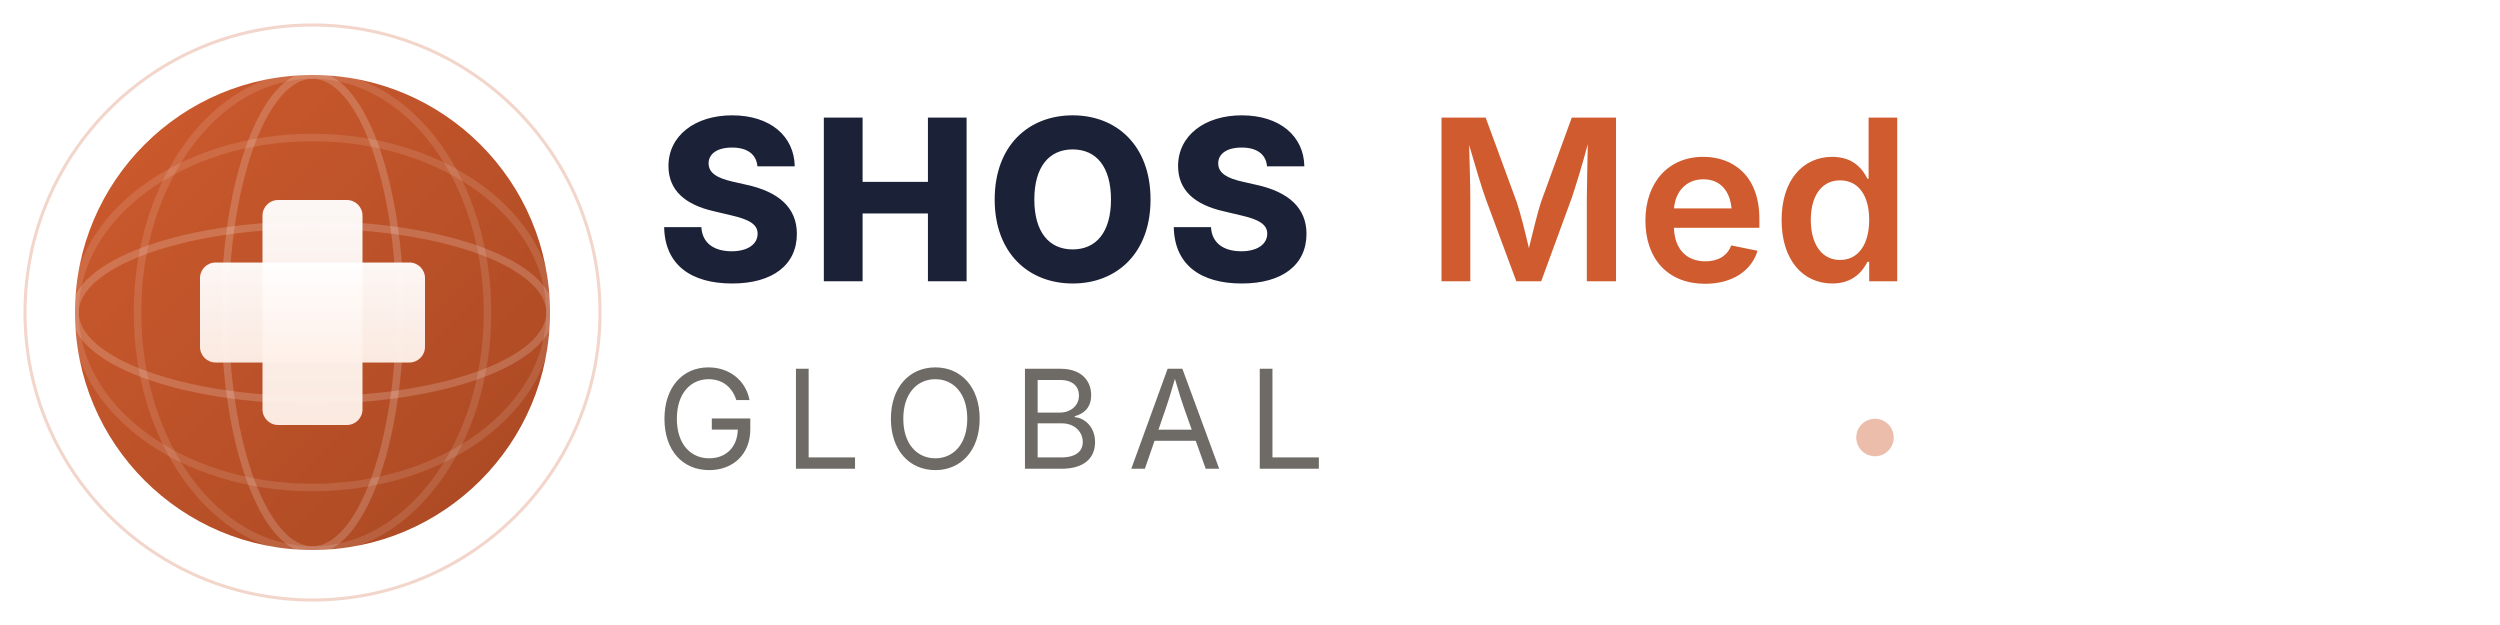
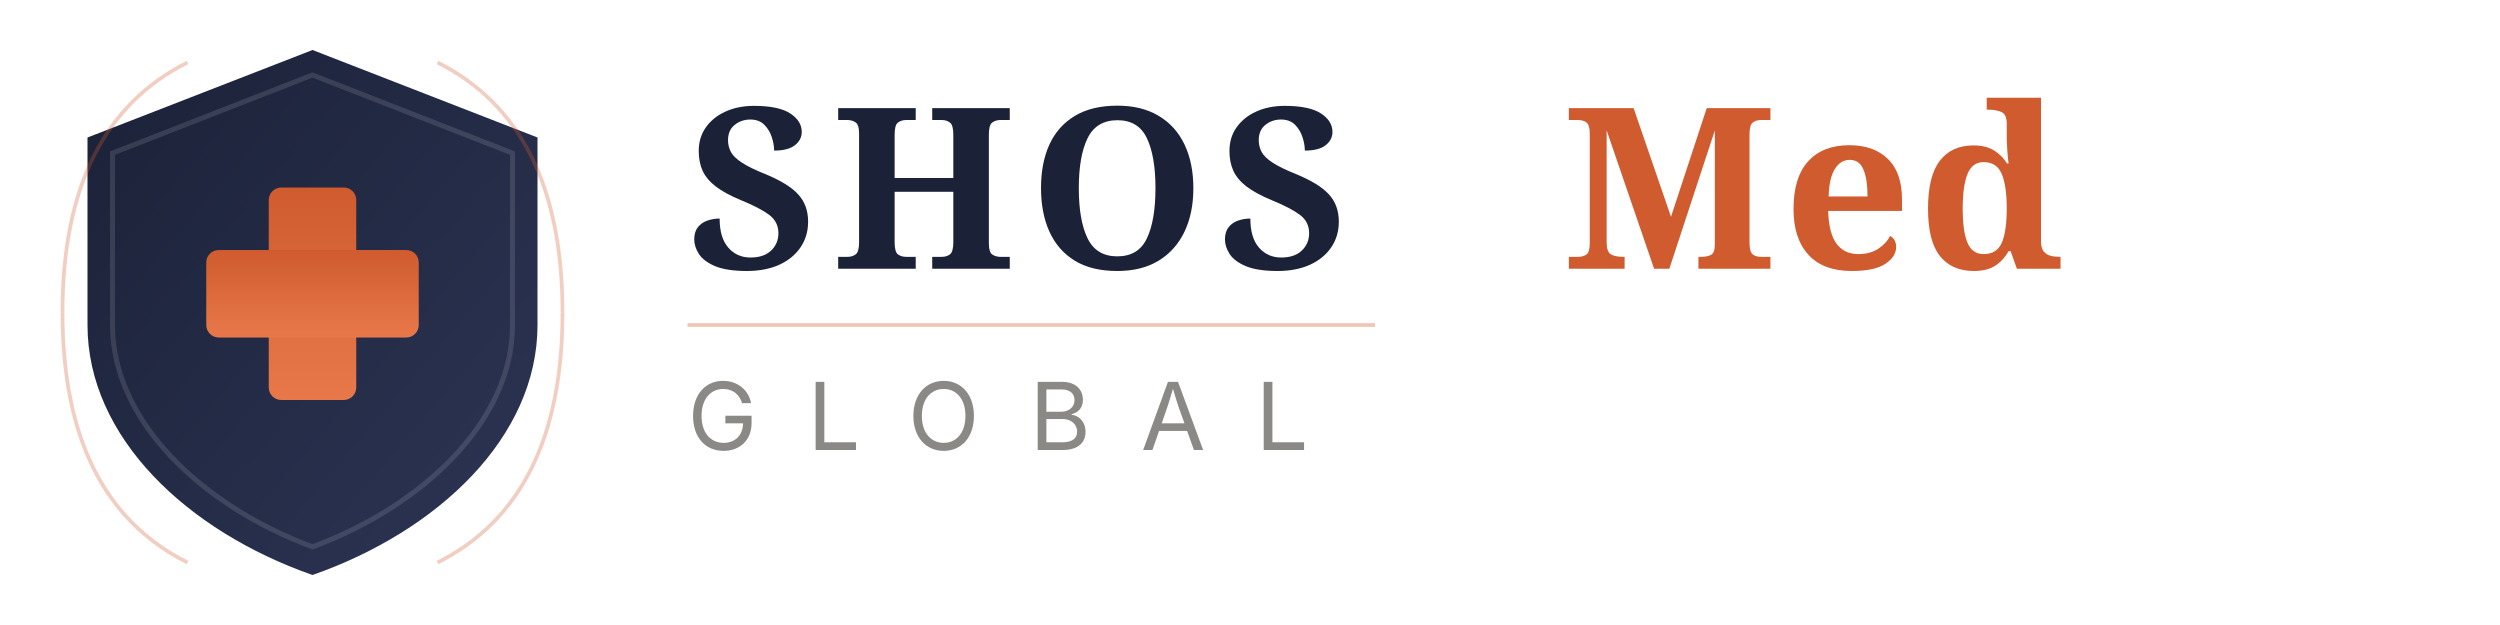
<svg xmlns="http://www.w3.org/2000/svg" viewBox="0 0 400 100">
  <defs>
-     <linearGradient id="globeGrad" x1="0%" y1="0%" x2="100%" y2="100%">
-       <stop offset="0%" style="stop-color:#CF5B2E;stop-opacity:1" />
-       <stop offset="100%" style="stop-color:#A84823;stop-opacity:1" />
+     <linearGradient id="p2Grad" x1="0%" y1="0%" x2="100%" y2="100%">
+       <stop offset="0%" style="stop-color:#1B2137" />
+       <stop offset="100%" style="stop-color:#2D3555" />
    </linearGradient>
-     <linearGradient id="crossGrad" x1="0%" y1="0%" x2="0%" y2="100%">
-       <stop offset="0%" style="stop-color:#ffffff;stop-opacity:1" />
-       <stop offset="100%" style="stop-color:#fef0e8;stop-opacity:1" />
+     <linearGradient id="p2Cross" x1="0%" y1="0%" x2="0%" y2="100%">
+       <stop offset="0%" style="stop-color:#CF5B2E" />
+       <stop offset="100%" style="stop-color:#E8784A" />
    </linearGradient>
  </defs>
-   <circle cx="50" cy="50" r="46" fill="none" stroke="#CF5B2E" stroke-width="0.5" opacity="0.25" />
-   <circle cx="50" cy="50" r="38" fill="url(#globeGrad)" />
-   <ellipse cx="50" cy="50" rx="38" ry="14" fill="none" stroke="rgba(255,255,255,0.18)" stroke-width="1.2" />
-   <ellipse cx="50" cy="50" rx="38" ry="28" fill="none" stroke="rgba(255,255,255,0.12)" stroke-width="1.2" />
-   <ellipse cx="50" cy="50" rx="14" ry="38" fill="none" stroke="rgba(255,255,255,0.18)" stroke-width="1.2" />
-   <ellipse cx="50" cy="50" rx="28" ry="38" fill="none" stroke="rgba(255,255,255,0.12)" stroke-width="1.2" />
-   <rect x="42" y="32" width="16" height="36" rx="2.5" fill="url(#crossGrad)" opacity="0.95" />
-   <rect x="32" y="42" width="36" height="16" rx="2.5" fill="url(#crossGrad)" opacity="0.95" />
-   <text x="105" y="45" font-family="'Inter', 'Segoe UI', Helvetica, Arial, sans-serif" font-weight="800" font-size="36" fill="#1B2137" letter-spacing="1">SHOS</text>
-   <text x="228" y="45" font-family="'Inter', 'Segoe UI', Helvetica, Arial, sans-serif" font-weight="600" font-size="36" fill="#CF5B2E" letter-spacing="0.5">Med</text>
-   <text x="105" y="75" font-family="'Inter', 'Segoe UI', Helvetica, Arial, sans-serif" font-weight="400" font-size="22" fill="#6E6B66" letter-spacing="4">GLOBAL</text>
-   <circle cx="300" cy="70" r="3" fill="#CF5B2E" opacity="0.4" />
+   <path d="M50 8 L86 22 L86 52 C86 70 70 85 50 92 C30 85 14 70 14 52 L14 22 Z" fill="url(#p2Grad)" />
+   <path d="M50 12 L82 24.5 L82 52 C82 67.5 67.5 81 50 87.5 C32.5 81 18 67.5 18 52 L18 24.5 Z" fill="none" stroke="rgba(255,255,255,0.12)" stroke-width="0.8" />
+   <rect x="43" y="30" width="14" height="34" rx="2" fill="url(#p2Cross)" />
+   <rect x="33" y="40" width="34" height="14" rx="2" fill="url(#p2Cross)" />
+   <path d="M10 50 Q10 20, 30 10" fill="none" stroke="#CF5B2E" stroke-width="0.6" opacity="0.3" />
+   <path d="M90 50 Q90 20, 70 10" fill="none" stroke="#CF5B2E" stroke-width="0.6" opacity="0.3" />
+   <path d="M10 50 Q10 80, 30 90" fill="none" stroke="#CF5B2E" stroke-width="0.6" opacity="0.3" />
+   <path d="M90 50 Q90 80, 70 90" fill="none" stroke="#CF5B2E" stroke-width="0.6" opacity="0.3" />
+   <text x="110" y="43" font-family="'Playfair Display', Georgia, serif" font-weight="700" font-size="36" fill="#1B2137" letter-spacing="2">SHOS</text>
+   <text x="250" y="43" font-family="'Playfair Display', Georgia, serif" font-weight="600" font-size="36" fill="#CF5B2E" letter-spacing="1">Med</text>
+   <text x="110" y="72" font-family="'Inter', 'Segoe UI', Arial, sans-serif" font-weight="400" font-size="15" fill="#8B8986" letter-spacing="8">GLOBAL</text>
+   <line x1="110" y1="52" x2="220" y2="52" stroke="#CF5B2E" stroke-width="0.6" opacity="0.35" />
</svg>
